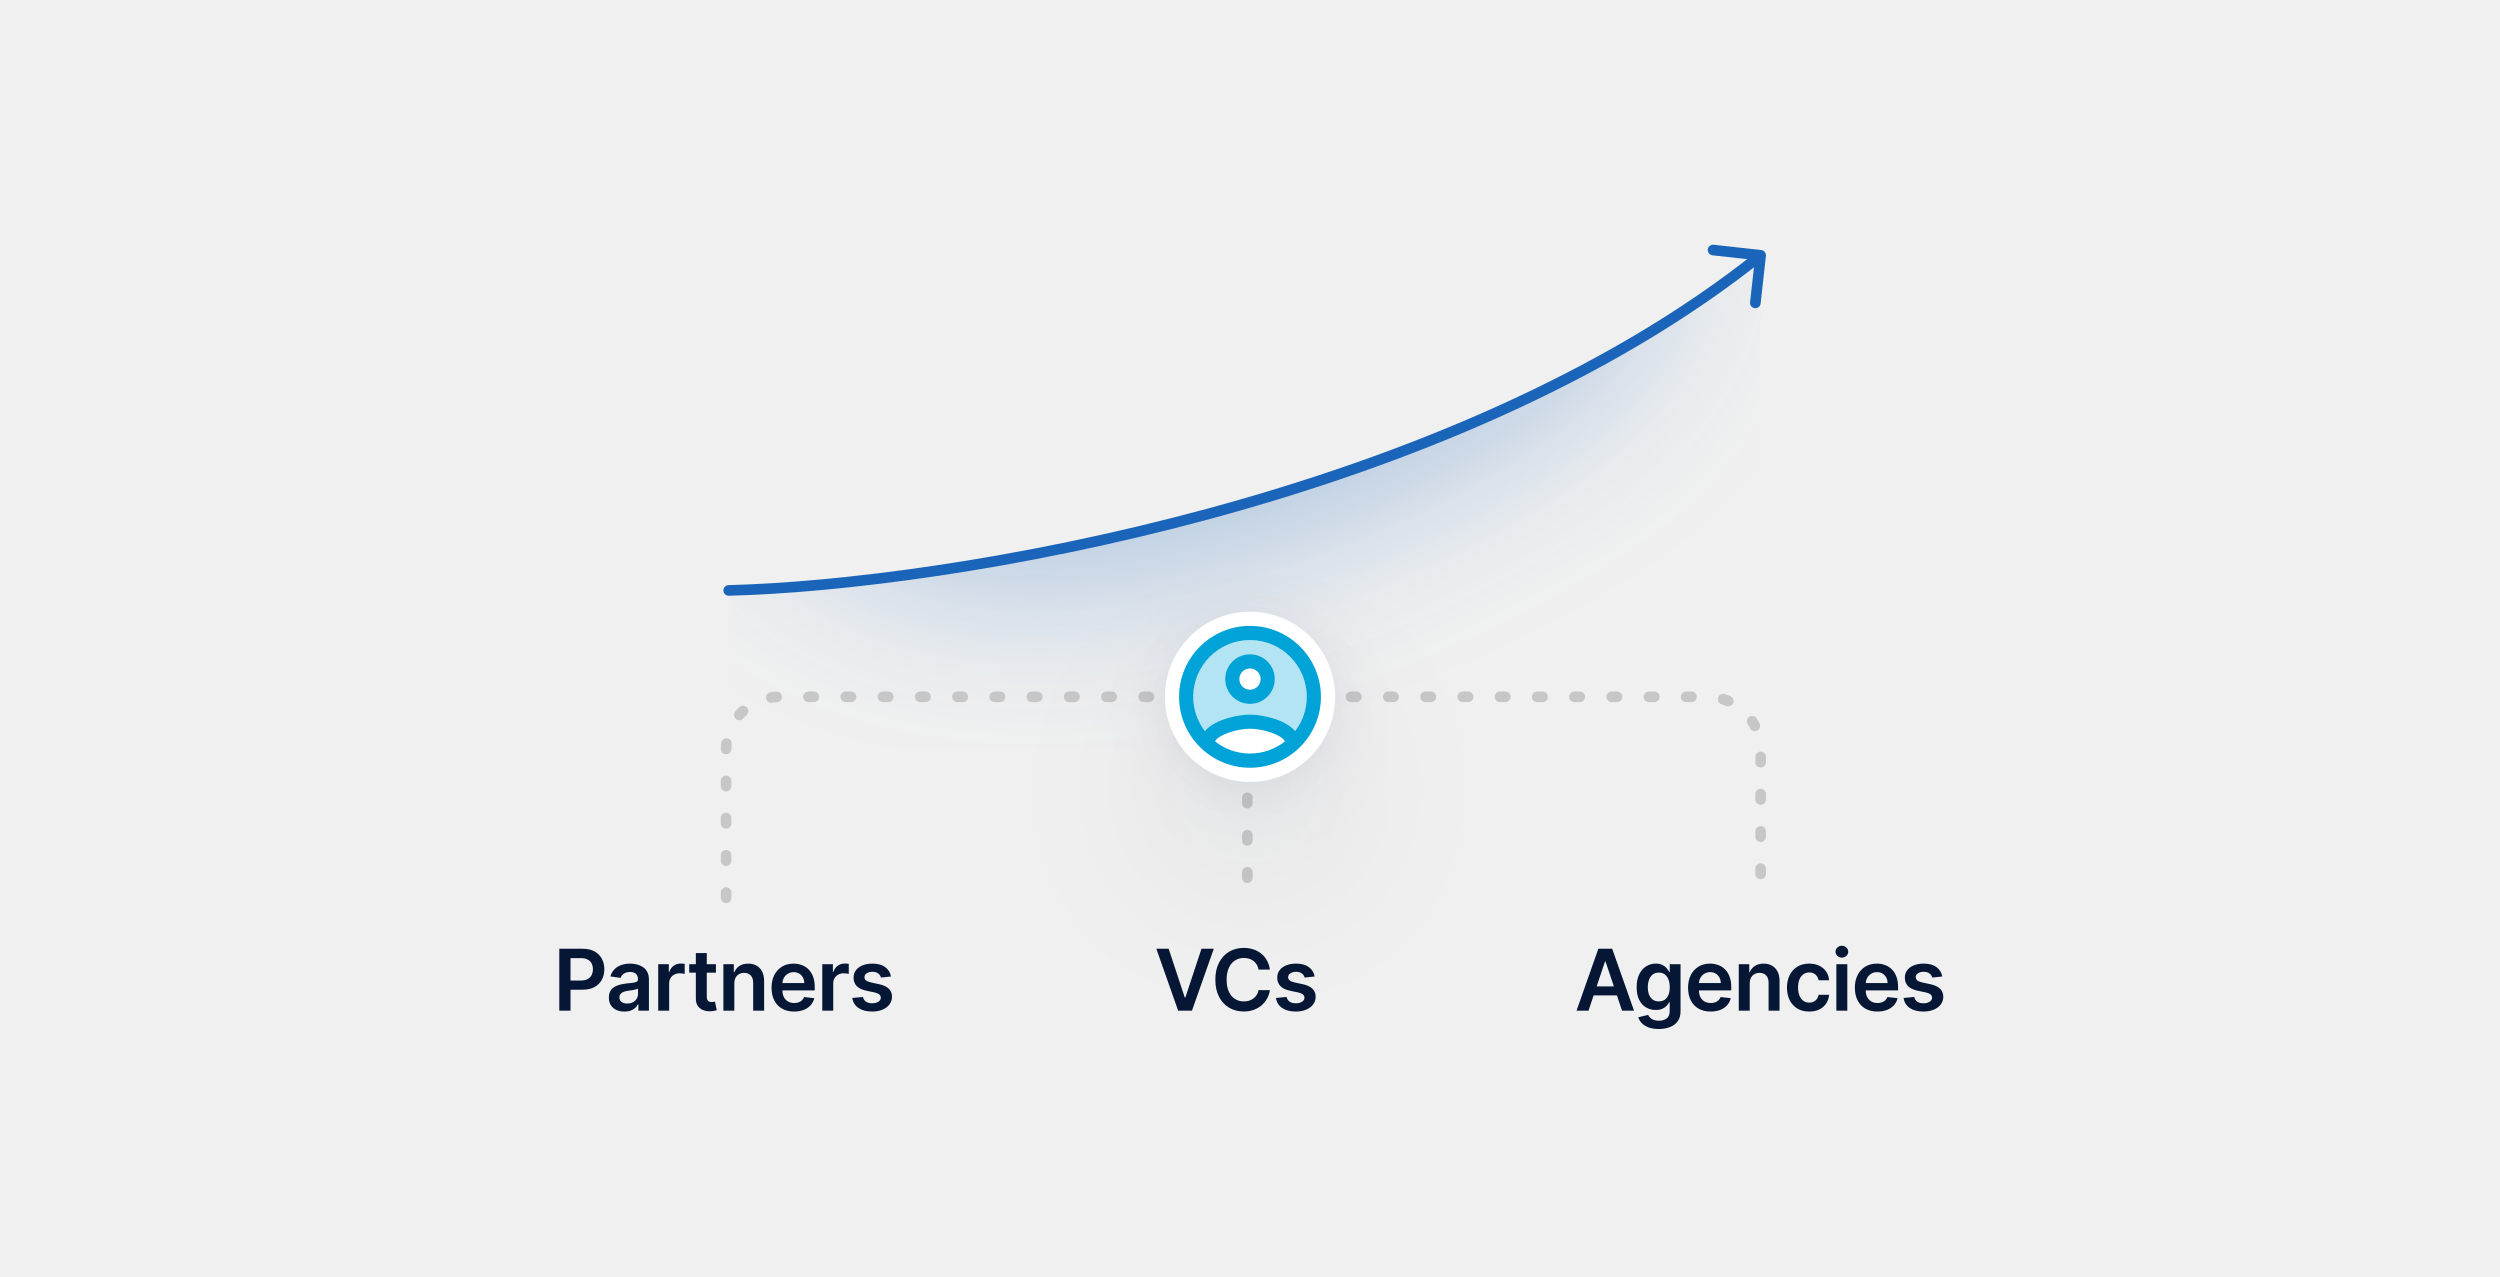
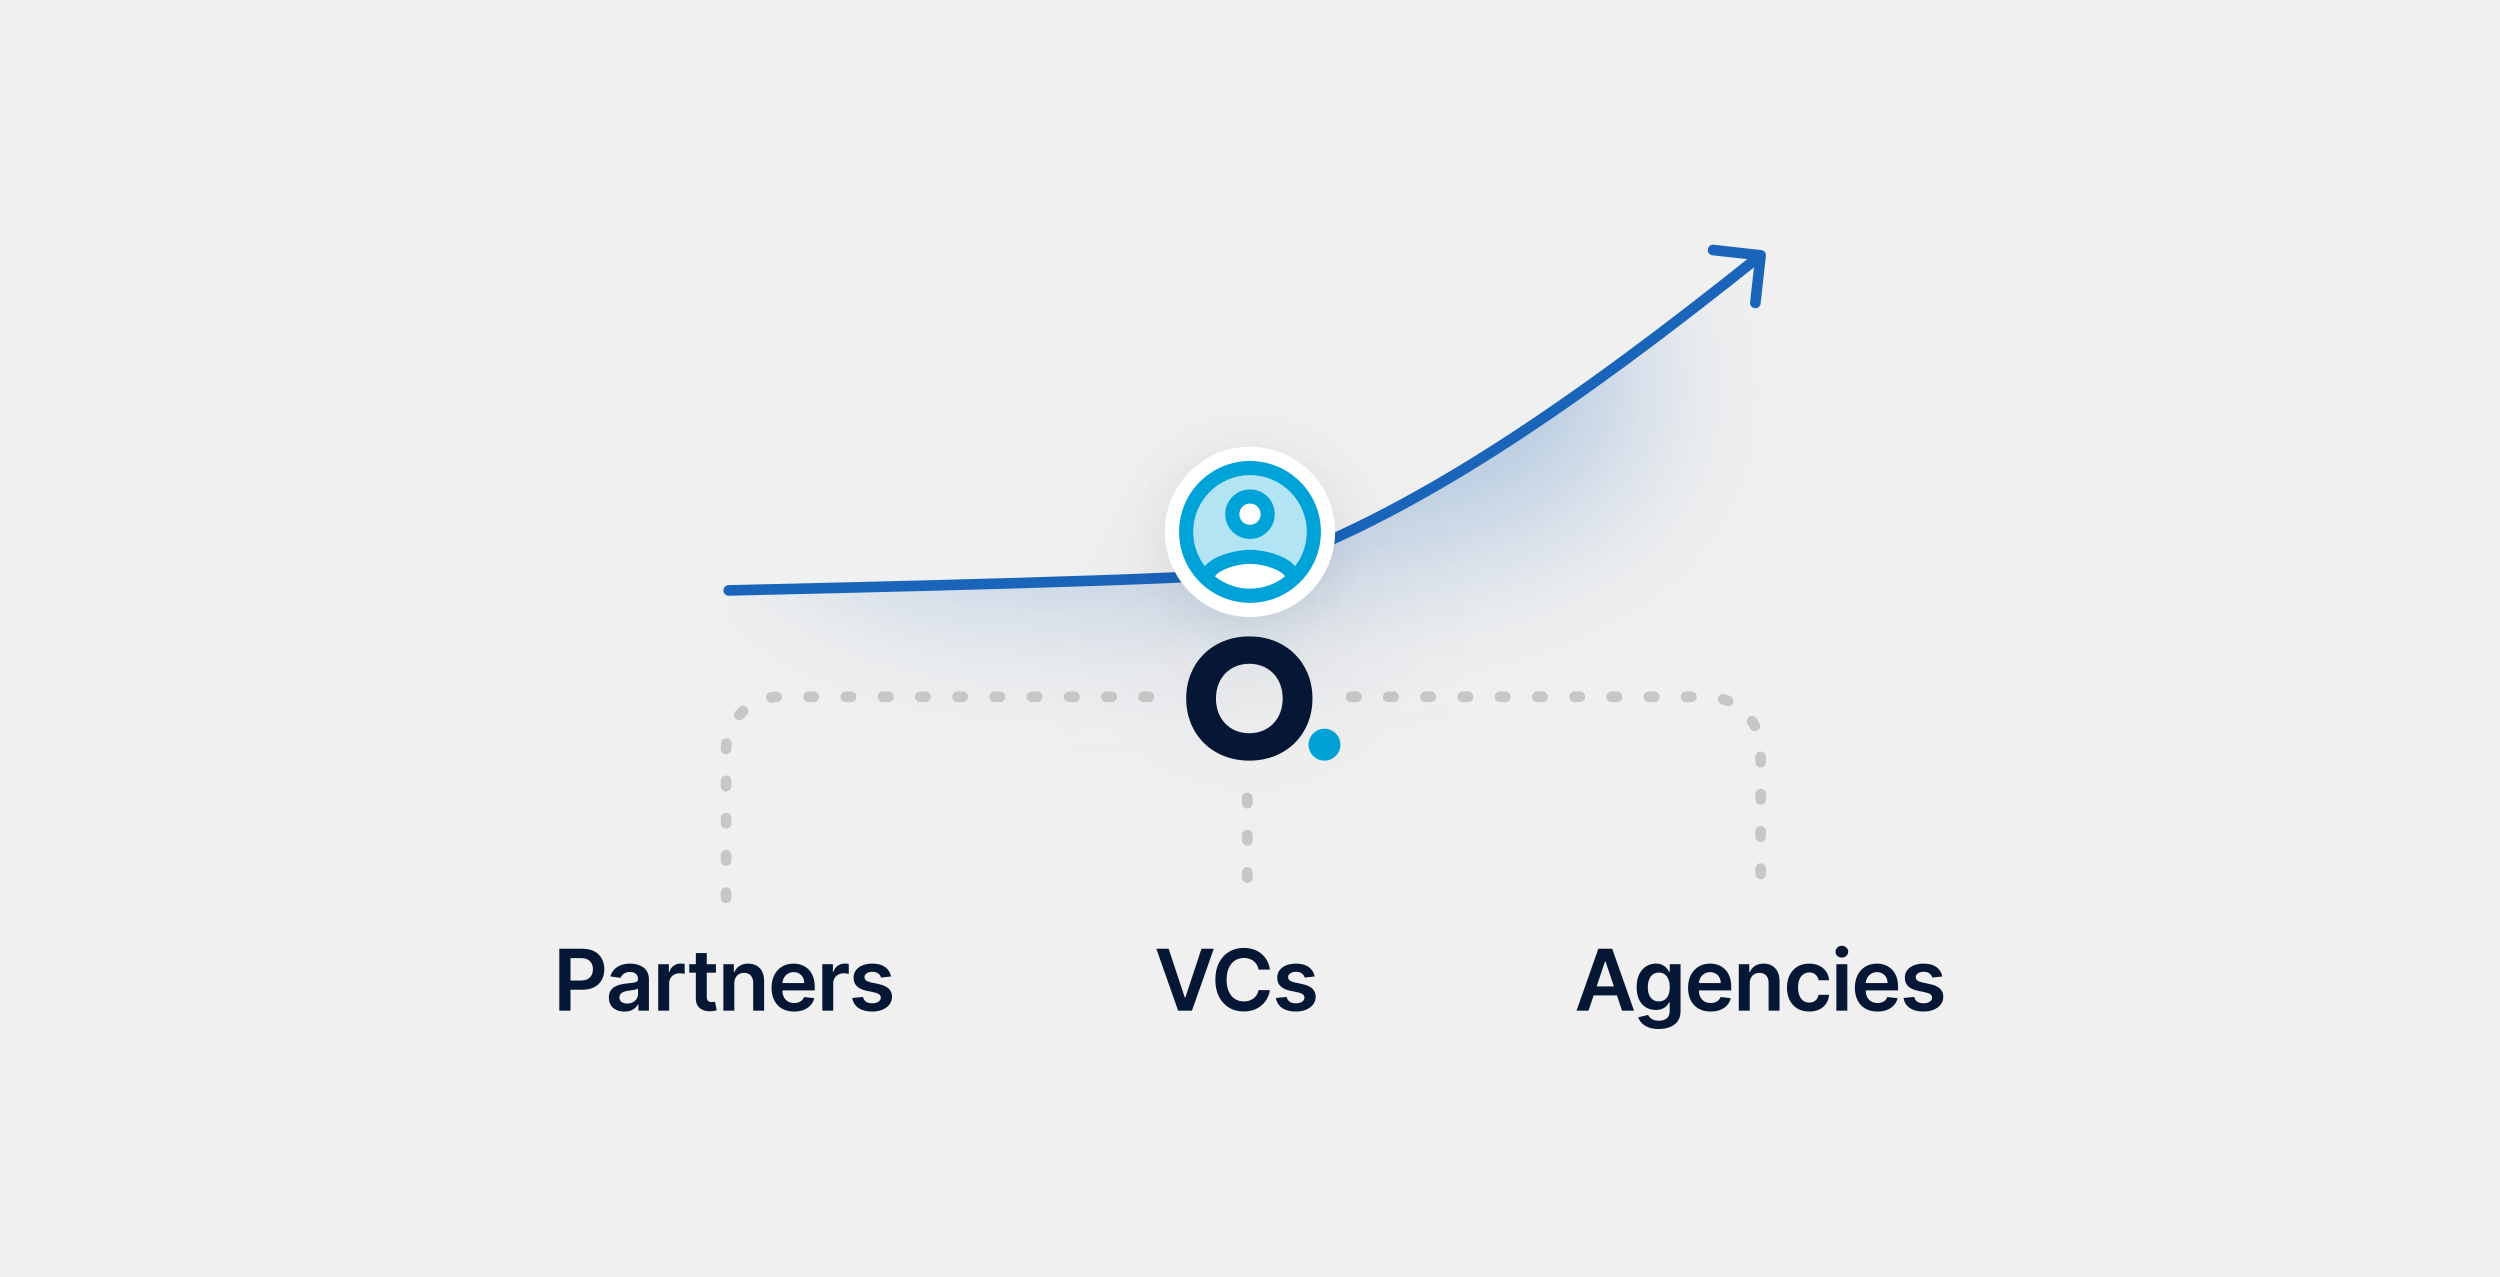
<svg xmlns="http://www.w3.org/2000/svg" viewBox="0 0 470 240" fill="none">
  <mask id="mask0_63_1172" style="mask-type:alpha" maskUnits="userSpaceOnUse" x="137" y="48" width="194" height="110">
-     <path d="M331 48c-58 46.4-153.333 62-194 63v47h194V48Z" fill="#fff" />
+     <path d="M331 158V48L330.359 48.513C301.421 71.664 280.244 88.606 245.5 103C209.707 112.631 157.146 110.505 137 111V158H331Z" fill="white" />
  </mask>
-   <g opacity=".3" filter="url(#filter0_f_63_1172)" mask="url(#mask0_63_1172)">
-     <path d="M144.432 90.873 137 71.231c49.168-24.144 151.733-66.662 168.656-43.582 16.923 23.08-2.605 41.303-9.656 47.851-15.627 9.003-47.172 29-86.964 34.402-39.791 5.402-59.649-10.435-64.604-19.029Z" fill="#1A65BA" />
+   <g mask="url(#mask0_63_1172)">
+     <g opacity="0.3" filter="url(#filter0_f_63_1172)">
+       <path d="M144.432 90.873L137 71.231C186.168 47.087 264.077 1.42 281 24.5C297.923 47.58 308 64.5 308 78.5C303 105 248.828 104.5 209.036 109.902C169.245 115.304 149.387 99.467 144.432 90.873Z" fill="#1A65BA" />
+     </g>
  </g>
-   <path d="M136.975 110a1 1 0 0 0 .05 2l-.05-2Zm195.019-61.89a1 1 0 0 0-.884-1.104l-8.945-.994a1 1 0 0 0-.22 1.988l7.951.883-.884 7.951a1 1 0 0 0 1.988.221l.994-8.945ZM137.025 112c20.418-.502 54.498-4.665 90.737-14.51 36.232-9.843 74.712-25.389 103.863-48.71l-1.25-1.56c-28.849 23.079-67.036 38.533-103.137 48.34-36.094 9.805-70.014 13.942-90.263 14.44l.05 2Z" fill="#1A65BA" />
-   <path d="m219.705 178.364 3.028 9.159h.119l3.023-9.159h2.318L224.091 190h-2.602l-4.097-11.636h2.313ZM238.741 182.29h-2.125a2.646 2.646 0 0 0-.335-.926 2.508 2.508 0 0 0-.608-.694 2.55 2.55 0 0 0-.83-.426 3.245 3.245 0 0 0-.994-.147c-.633 0-1.193.159-1.682.477-.488.314-.871.776-1.147 1.386-.277.606-.415 1.347-.415 2.222 0 .89.138 1.64.415 2.25.28.606.662 1.064 1.147 1.375.489.307 1.048.46 1.676.46.349 0 .675-.045.978-.136.306-.095.581-.233.824-.415a2.53 2.53 0 0 0 .971-1.58l2.125.012a4.57 4.57 0 0 1-.517 1.557 4.609 4.609 0 0 1-1.028 1.284 4.755 4.755 0 0 1-1.489.863 5.542 5.542 0 0 1-1.892.307c-1.023 0-1.936-.237-2.739-.71-.803-.474-1.435-1.157-1.897-2.051-.463-.894-.694-1.966-.694-3.216 0-1.254.233-2.326.699-3.216.466-.894 1.101-1.578 1.904-2.051.803-.474 1.712-.71 2.727-.71.648 0 1.25.09 1.807.272a4.625 4.625 0 0 1 1.488.801c.436.349.794.777 1.074 1.285a4.77 4.77 0 0 1 .557 1.727ZM247.158 183.58l-1.875.204a1.52 1.52 0 0 0-.278-.534 1.376 1.376 0 0 0-.523-.403c-.22-.103-.488-.154-.807-.154-.428 0-.788.093-1.079.279-.288.185-.43.426-.426.721a.757.757 0 0 0 .278.62c.193.159.511.289.955.392l1.488.318c.826.178 1.44.46 1.841.846.405.387.61.892.614 1.517a2.377 2.377 0 0 1-.483 1.455c-.315.417-.752.742-1.313.977-.56.235-1.204.352-1.931.352-1.069 0-1.928-.223-2.58-.67-.652-.451-1.04-1.078-1.165-1.881l2.006-.193c.091.394.284.691.579.892.296.201.68.301 1.154.301.488 0 .881-.1 1.176-.301.299-.201.449-.449.449-.744a.774.774 0 0 0-.29-.619c-.189-.163-.485-.288-.886-.375l-1.489-.313c-.837-.174-1.456-.468-1.858-.881-.401-.416-.6-.943-.596-1.579-.004-.538.142-1.004.437-1.398.299-.398.714-.704 1.244-.92.534-.22 1.15-.33 1.847-.33 1.023 0 1.828.218 2.415.654.591.435.956 1.024 1.096 1.767ZM105.148 190v-11.636h4.363c.894 0 1.644.166 2.25.5.61.333 1.07.791 1.381 1.375.314.579.472 1.238.472 1.977 0 .746-.158 1.409-.472 1.989a3.365 3.365 0 0 1-1.392 1.369c-.614.329-1.369.494-2.267.494h-2.892v-1.733h2.608c.523 0 .951-.091 1.284-.272.333-.182.58-.432.739-.75.162-.319.244-.684.244-1.097 0-.413-.082-.777-.244-1.091a1.662 1.662 0 0 0-.745-.733c-.333-.178-.763-.267-1.289-.267h-1.932V190h-2.108ZM117.389 190.176a3.647 3.647 0 0 1-1.495-.295 2.44 2.44 0 0 1-1.045-.887c-.254-.39-.381-.871-.381-1.443 0-.492.091-.899.273-1.221.182-.322.43-.58.744-.773a3.785 3.785 0 0 1 1.063-.438 8.628 8.628 0 0 1 1.233-.221c.511-.053.926-.101 1.244-.142.318-.046.549-.114.693-.205.148-.095.222-.24.222-.437v-.034c0-.428-.127-.76-.381-.995s-.619-.352-1.096-.352c-.504 0-.904.11-1.199.33a1.629 1.629 0 0 0-.591.778l-1.921-.273c.152-.53.402-.973.75-1.329.349-.36.775-.629 1.279-.807a4.884 4.884 0 0 1 1.67-.273c.421 0 .839.049 1.256.148.417.098.797.261 1.142.489.345.223.621.528.83.914.212.387.318.87.318 1.449V190h-1.978v-1.199h-.068c-.125.243-.301.47-.528.682a2.557 2.557 0 0 1-.847.506c-.337.125-.733.187-1.187.187Zm.534-1.511c.413 0 .771-.082 1.074-.244a1.81 1.81 0 0 0 .699-.66c.166-.272.25-.57.25-.892v-1.028a.99.99 0 0 1-.33.148 4.739 4.739 0 0 1-.511.119c-.19.034-.377.064-.563.091l-.483.068a3.6 3.6 0 0 0-.824.205 1.364 1.364 0 0 0-.573.397c-.141.167-.211.383-.211.648 0 .379.139.665.415.858.277.193.629.29 1.057.29ZM123.745 190v-8.727h1.994v1.454h.091c.159-.503.432-.892.818-1.164a2.253 2.253 0 0 1 1.336-.415c.113 0 .24.005.38.017.144.007.264.021.358.04v1.892a2.114 2.114 0 0 0-.415-.08 3.88 3.88 0 0 0-.539-.04c-.375 0-.712.082-1.012.245-.295.159-.528.38-.699.664a1.88 1.88 0 0 0-.255.983V190h-2.057ZM134.595 181.273v1.591h-5.017v-1.591h5.017Zm-3.778-2.091h2.057v8.193c0 .277.041.489.125.636a.676.676 0 0 0 .341.296c.14.053.295.079.466.079.128 0 .246-.009.352-.028.11-.019.193-.036.25-.051l.346 1.608a4.662 4.662 0 0 1-.471.125 3.86 3.86 0 0 1-.739.079 3.332 3.332 0 0 1-1.392-.233 2.169 2.169 0 0 1-.983-.806c-.238-.364-.356-.819-.352-1.364v-8.534ZM138.052 184.886V190h-2.056v-8.727h1.965v1.483h.103c.201-.489.521-.877.96-1.165.443-.288.991-.432 1.642-.432.602 0 1.127.129 1.574.387.451.257.799.63 1.045 1.119.25.488.373 1.081.37 1.778V190h-2.057v-5.239c0-.583-.152-1.039-.455-1.369-.299-.329-.714-.494-1.244-.494-.36 0-.68.079-.96.238a1.655 1.655 0 0 0-.654.677c-.155.295-.233.653-.233 1.073ZM149.289 190.171c-.875 0-1.63-.182-2.267-.546a3.692 3.692 0 0 1-1.46-1.557c-.341-.674-.511-1.468-.511-2.38 0-.898.17-1.686.511-2.364a3.872 3.872 0 0 1 1.443-1.591c.618-.383 1.343-.574 2.176-.574.538 0 1.046.087 1.523.262.481.17.905.435 1.273.795.371.36.663.818.875 1.375.212.553.318 1.212.318 1.977v.631h-7.154v-1.386h5.182a2.214 2.214 0 0 0-.255-1.052c-.167-.31-.4-.555-.699-.733a1.966 1.966 0 0 0-1.034-.267c-.421 0-.79.103-1.108.307a2.117 2.117 0 0 0-.745.796 2.29 2.29 0 0 0-.267 1.074v1.21c0 .507.093.943.279 1.307.185.359.445.636.778.829.334.19.724.284 1.171.284.299 0 .57-.041.812-.125.243-.087.453-.214.631-.38.178-.167.312-.374.403-.62l1.921.216a3.003 3.003 0 0 1-.694 1.33 3.38 3.38 0 0 1-1.295.875c-.526.204-1.129.307-1.807.307ZM154.59 190v-8.727h1.994v1.454h.091c.159-.503.432-.892.818-1.164a2.253 2.253 0 0 1 1.336-.415c.113 0 .24.005.38.017.144.007.264.021.358.04v1.892a2.114 2.114 0 0 0-.415-.08 3.88 3.88 0 0 0-.539-.04c-.375 0-.712.082-1.012.245-.295.159-.528.38-.699.664a1.88 1.88 0 0 0-.255.983V190h-2.057ZM167.511 183.58l-1.875.204a1.504 1.504 0 0 0-.278-.534 1.376 1.376 0 0 0-.523-.403c-.219-.103-.488-.154-.807-.154-.428 0-.787.093-1.079.279-.288.185-.43.426-.426.721a.757.757 0 0 0 .278.62c.193.159.512.289.955.392l1.488.318c.826.178 1.44.46 1.841.846.406.387.61.892.614 1.517a2.375 2.375 0 0 1-.483 1.455c-.314.417-.752.742-1.313.977-.56.235-1.204.353-1.931.353-1.069 0-1.928-.224-2.58-.671-.651-.451-1.04-1.078-1.165-1.881l2.006-.193c.091.394.284.691.58.892.295.201.679.301 1.153.301.489 0 .881-.1 1.176-.301.299-.201.449-.449.449-.744a.774.774 0 0 0-.29-.619c-.189-.163-.485-.288-.886-.375l-1.489-.313c-.837-.174-1.456-.468-1.858-.881-.401-.416-.6-.943-.596-1.579-.004-.538.142-1.004.437-1.398.299-.398.714-.704 1.244-.92.535-.22 1.15-.33 1.847-.33 1.023 0 1.828.218 2.415.654.591.435.956 1.024 1.096 1.767ZM298.642 190h-2.25l4.097-11.636h2.602L307.193 190h-2.25l-3.108-9.25h-.091l-3.102 9.25Zm.074-4.562h6.136v1.693h-6.136v-1.693ZM311.845 193.455c-.739 0-1.373-.101-1.904-.302-.53-.197-.956-.462-1.278-.795a2.752 2.752 0 0 1-.67-1.108l1.852-.449c.083.171.204.339.363.506.16.17.374.31.642.42.273.114.616.171 1.029.171.583 0 1.066-.142 1.449-.426.382-.281.574-.743.574-1.387v-1.653h-.103c-.106.212-.261.43-.466.653a2.37 2.37 0 0 1-.801.563c-.329.151-.744.227-1.244.227-.67 0-1.278-.157-1.824-.472-.542-.318-.973-.791-1.295-1.42-.319-.633-.478-1.424-.478-2.375 0-.958.159-1.767.478-2.426.322-.663.755-1.165 1.301-1.506a3.34 3.34 0 0 1 1.824-.517c.511 0 .931.087 1.261.261.333.171.598.377.795.62.197.238.347.464.449.676h.114v-1.443h2.028v8.869c0 .746-.178 1.364-.534 1.852-.356.489-.843.854-1.46 1.097-.617.242-1.318.364-2.102.364Zm.017-5.194c.435 0 .807-.106 1.113-.318.307-.212.54-.517.699-.915.159-.397.239-.875.239-1.431 0-.55-.08-1.031-.239-1.444-.155-.412-.386-.733-.693-.96-.303-.231-.676-.346-1.119-.346-.459 0-.841.119-1.148.358-.307.238-.538.566-.693.983a3.984 3.984 0 0 0-.233 1.409c0 .534.078 1.001.233 1.403.159.398.392.708.699.932.31.22.691.329 1.142.329ZM321.593 190.17c-.875 0-1.631-.181-2.267-.545a3.686 3.686 0 0 1-1.46-1.557c-.341-.674-.512-1.468-.512-2.38 0-.898.171-1.686.512-2.364a3.858 3.858 0 0 1 1.443-1.591c.617-.383 1.343-.574 2.176-.574.538 0 1.045.087 1.523.261.481.171.905.436 1.272.796.372.36.663.818.875 1.375.213.553.319 1.212.319 1.977v.631h-7.154v-1.386h5.182a2.215 2.215 0 0 0-.256-1.052 1.858 1.858 0 0 0-.698-.733 1.97 1.97 0 0 0-1.035-.267c-.42 0-.789.103-1.108.307a2.114 2.114 0 0 0-.744.796 2.29 2.29 0 0 0-.267 1.074v1.21c0 .507.093.943.279 1.307.185.359.445.636.778.829.333.189.723.284 1.17.284.3 0 .57-.041.813-.125.242-.087.453-.214.631-.38.178-.167.312-.374.403-.62l1.92.216a2.991 2.991 0 0 1-.693 1.33 3.388 3.388 0 0 1-1.295.875c-.527.204-1.129.306-1.807.306ZM328.951 184.886V190h-2.057v-8.727h1.966v1.483h.102c.201-.489.521-.877.96-1.165.443-.288.991-.432 1.642-.432.602 0 1.127.129 1.574.386a2.6 2.6 0 0 1 1.045 1.12c.25.488.374 1.081.37 1.778V190h-2.057v-5.239c0-.583-.152-1.039-.455-1.369-.299-.329-.714-.494-1.244-.494-.36 0-.68.079-.96.238a1.662 1.662 0 0 0-.654.677c-.155.295-.232.653-.232 1.073ZM340.131 190.17c-.872 0-1.62-.191-2.245-.573a3.832 3.832 0 0 1-1.437-1.586c-.334-.678-.5-1.458-.5-2.341 0-.886.17-1.668.511-2.346a3.819 3.819 0 0 1 1.443-1.591c.625-.383 1.364-.574 2.216-.574.708 0 1.335.131 1.881.392.549.258.987.623 1.312 1.097.326.469.512 1.019.557 1.647h-1.966a1.88 1.88 0 0 0-.568-1.051c-.295-.284-.691-.426-1.187-.426-.421 0-.79.114-1.108.341-.319.224-.567.546-.745.966-.174.42-.261.924-.261 1.511 0 .595.087 1.106.261 1.534.175.425.419.752.733.983.318.228.692.341 1.12.341.303 0 .573-.056.812-.17.242-.118.445-.286.608-.506.163-.22.275-.487.335-.801h1.966a3.43 3.43 0 0 1-.545 1.642 3.235 3.235 0 0 1-1.284 1.114c-.542.265-1.178.397-1.909.397ZM345.238 190v-8.727h2.057V190h-2.057Zm1.034-9.966a1.2 1.2 0 0 1-.841-.324 1.042 1.042 0 0 1-.352-.79c0-.31.117-.573.352-.789.235-.22.515-.33.841-.33.33 0 .61.11.841.33.235.216.352.479.352.789 0 .307-.117.571-.352.79a1.186 1.186 0 0 1-.841.324ZM352.954 190.17c-.875 0-1.631-.181-2.267-.545a3.689 3.689 0 0 1-1.461-1.557c-.341-.674-.511-1.468-.511-2.38 0-.898.17-1.686.511-2.364a3.872 3.872 0 0 1 1.443-1.591c.618-.383 1.343-.574 2.177-.574.538 0 1.045.087 1.522.261.481.171.906.436 1.273.796.371.36.663.818.875 1.375.212.553.318 1.212.318 1.977v.631h-7.153v-1.386h5.182a2.215 2.215 0 0 0-.256-1.052c-.167-.31-.4-.555-.699-.733a1.963 1.963 0 0 0-1.034-.267c-.42 0-.79.103-1.108.307a2.114 2.114 0 0 0-.744.796 2.29 2.29 0 0 0-.267 1.074v1.21c0 .507.093.943.278 1.307.186.359.445.636.779.829.333.189.723.284 1.17.284.299 0 .57-.041.812-.125.243-.087.453-.214.631-.38.178-.167.313-.374.404-.62l1.92.216a2.991 2.991 0 0 1-.693 1.33 3.385 3.385 0 0 1-1.296.875c-.526.204-1.128.306-1.806.306ZM365.152 183.58l-1.875.204a1.52 1.52 0 0 0-.278-.534 1.376 1.376 0 0 0-.523-.403c-.22-.103-.489-.154-.807-.154-.428 0-.788.093-1.079.279-.288.185-.43.426-.427.721a.758.758 0 0 0 .279.62c.193.159.511.289.954.392l1.489.318c.826.178 1.439.46 1.841.846.405.387.61.892.614 1.517a2.377 2.377 0 0 1-.483 1.455c-.315.417-.752.742-1.313.977-.561.235-1.204.352-1.932.352-1.068 0-1.928-.223-2.579-.67-.652-.451-1.04-1.078-1.165-1.881l2.006-.193c.091.394.284.691.579.892.296.201.68.301 1.154.301.488 0 .88-.1 1.176-.301.299-.201.449-.449.449-.744a.774.774 0 0 0-.29-.619c-.19-.163-.485-.288-.887-.375l-1.488-.313c-.837-.174-1.457-.468-1.858-.881-.402-.416-.601-.943-.597-1.579-.004-.538.142-1.004.438-1.398.299-.398.714-.704 1.244-.92.534-.22 1.15-.33 1.847-.33 1.022 0 1.827.218 2.414.654.591.435.957 1.024 1.097 1.767Z" fill="#051734" />
-   <path d="M216 131h-69.5c-5.523 0-10 4.477-10 10v29M254 131h67c5.523 0 10 4.477 10 10v29M234.5 150v20" stroke="#C7C7C7" stroke-width="2" stroke-linecap="round" stroke-dasharray="1 6" />
+   <path d="M136.975 110C136.423 110.014 135.987 110.472 136 111.025C136.014 111.577 136.472 112.013 137.025 112L136.975 110ZM331.994 48.11C332.055 47.562 331.659 47.067 331.11 47.006L322.165 46.012C321.617 45.951 321.122 46.347 321.061 46.896C321 47.445 321.396 47.939 321.945 48L329.896 48.883L329.012 56.834C328.951 57.383 329.347 57.878 329.896 57.939C330.445 58 330.939 57.604 331 57.055L331.994 48.11ZM235 107.5L235.316 108.449L235 107.5ZM137.025 112C145.09 111.801 168.504 111.29 190.443 110.647C201.413 110.325 212.02 109.97 220.159 109.604C224.228 109.422 227.687 109.236 230.269 109.05C231.559 108.957 232.638 108.863 233.47 108.769C234.263 108.678 234.927 108.578 235.316 108.449L234.684 106.551C234.527 106.604 234.073 106.687 233.244 106.781C232.452 106.871 231.403 106.963 230.125 107.055C227.57 107.239 224.132 107.424 220.069 107.606C211.946 107.971 201.352 108.326 190.385 108.648C168.451 109.291 145.049 109.802 136.975 110L137.025 112ZM235.316 108.449C265.5 98.387 296.639 76.769 331.625 48.781L330.375 47.219C295.399 75.201 264.5 96.613 234.684 106.551L235.316 108.449Z" fill="#1A65BA" />
+   <path d="M219.705 178.364L222.733 187.523H222.852L225.875 178.364H228.193L224.091 190H221.489L217.392 178.364H219.705Z" fill="#051734" />
+   <path d="M238.741 182.29H236.616C236.555 181.941 236.444 181.633 236.281 181.364C236.118 181.091 235.915 180.86 235.673 180.67C235.43 180.481 235.154 180.339 234.843 180.244C234.537 180.146 234.205 180.097 233.849 180.097C233.216 180.097 232.656 180.256 232.167 180.574C231.679 180.888 231.296 181.35 231.02 181.96C230.743 182.566 230.605 183.307 230.605 184.182C230.605 185.072 230.743 185.822 231.02 186.432C231.3 187.038 231.682 187.496 232.167 187.807C232.656 188.114 233.215 188.267 233.843 188.267C234.192 188.267 234.518 188.222 234.821 188.131C235.127 188.036 235.402 187.898 235.645 187.716C235.891 187.534 236.097 187.311 236.264 187.045C236.434 186.78 236.552 186.477 236.616 186.136L238.741 186.148C238.662 186.701 238.489 187.22 238.224 187.705C237.963 188.189 237.62 188.617 237.196 188.989C236.771 189.356 236.275 189.644 235.707 189.852C235.139 190.057 234.508 190.159 233.815 190.159C232.792 190.159 231.879 189.922 231.076 189.449C230.273 188.975 229.641 188.292 229.179 187.398C228.716 186.504 228.485 185.432 228.485 184.182C228.485 182.928 228.718 181.856 229.184 180.966C229.65 180.072 230.285 179.388 231.088 178.915C231.891 178.441 232.8 178.205 233.815 178.205C234.463 178.205 235.065 178.295 235.622 178.477C236.179 178.659 236.675 178.926 237.11 179.278C237.546 179.627 237.904 180.055 238.184 180.563C238.468 181.066 238.654 181.642 238.741 182.29Z" fill="#051734" />
+   <path d="M247.158 183.58L245.283 183.784C245.23 183.595 245.137 183.417 245.005 183.25C244.876 183.083 244.702 182.949 244.482 182.847C244.262 182.744 243.994 182.693 243.675 182.693C243.247 182.693 242.887 182.786 242.596 182.972C242.308 183.157 242.166 183.398 242.17 183.693C242.166 183.947 242.259 184.153 242.448 184.313C242.641 184.472 242.959 184.602 243.403 184.705L244.891 185.023C245.717 185.201 246.331 185.483 246.732 185.869C247.137 186.256 247.342 186.761 247.346 187.386C247.342 187.936 247.181 188.42 246.863 188.841C246.548 189.258 246.111 189.583 245.55 189.818C244.99 190.053 244.346 190.17 243.619 190.17C242.55 190.17 241.691 189.947 241.039 189.5C240.387 189.049 239.999 188.422 239.874 187.619L241.88 187.426C241.971 187.82 242.164 188.117 242.459 188.318C242.755 188.519 243.139 188.619 243.613 188.619C244.101 188.619 244.494 188.519 244.789 188.318C245.088 188.117 245.238 187.869 245.238 187.574C245.238 187.324 245.141 187.117 244.948 186.955C244.759 186.792 244.463 186.667 244.062 186.58L242.573 186.267C241.736 186.093 241.117 185.799 240.715 185.386C240.314 184.97 240.115 184.443 240.119 183.807C240.115 183.269 240.261 182.803 240.556 182.409C240.855 182.011 241.27 181.705 241.8 181.489C242.334 181.269 242.95 181.159 243.647 181.159C244.67 181.159 245.475 181.377 246.062 181.813C246.653 182.248 247.018 182.837 247.158 183.58Z" fill="#051734" />
+   <path d="M105.148 190V178.364H109.511C110.405 178.364 111.155 178.53 111.761 178.864C112.371 179.197 112.831 179.655 113.142 180.239C113.456 180.818 113.614 181.477 113.614 182.216C113.614 182.962 113.456 183.625 113.142 184.205C112.828 184.784 112.364 185.241 111.75 185.574C111.136 185.903 110.381 186.068 109.483 186.068H106.591V184.335H109.199C109.722 184.335 110.15 184.244 110.483 184.063C110.816 183.881 111.063 183.631 111.222 183.313C111.384 182.994 111.466 182.629 111.466 182.216C111.466 181.803 111.384 181.439 111.222 181.125C111.063 180.811 110.814 180.566 110.477 180.392C110.144 180.214 109.714 180.125 109.188 180.125H107.256V190H105.148Z" fill="#051734" />
+   <path d="M117.389 190.176C116.836 190.176 116.338 190.078 115.894 189.881C115.455 189.68 115.107 189.385 114.849 188.994C114.595 188.604 114.468 188.123 114.468 187.551C114.468 187.059 114.559 186.652 114.741 186.33C114.923 186.008 115.171 185.75 115.485 185.557C115.8 185.364 116.154 185.218 116.548 185.119C116.946 185.017 117.357 184.943 117.781 184.898C118.292 184.845 118.707 184.797 119.025 184.756C119.343 184.71 119.574 184.642 119.718 184.551C119.866 184.456 119.94 184.311 119.94 184.114V184.08C119.94 183.652 119.813 183.32 119.559 183.085C119.305 182.85 118.94 182.733 118.463 182.733C117.959 182.733 117.559 182.843 117.264 183.063C116.972 183.282 116.775 183.542 116.673 183.841L114.752 183.568C114.904 183.038 115.154 182.595 115.502 182.239C115.851 181.879 116.277 181.61 116.781 181.432C117.285 181.25 117.841 181.159 118.451 181.159C118.872 181.159 119.29 181.208 119.707 181.307C120.124 181.405 120.504 181.568 120.849 181.796C121.194 182.019 121.47 182.324 121.679 182.71C121.891 183.097 121.997 183.58 121.997 184.159V190H120.019V188.801H119.951C119.826 189.044 119.65 189.271 119.423 189.483C119.199 189.691 118.917 189.86 118.576 189.989C118.239 190.114 117.843 190.176 117.389 190.176ZM117.923 188.665C118.336 188.665 118.694 188.583 118.997 188.421C119.3 188.254 119.533 188.034 119.696 187.761C119.862 187.489 119.946 187.191 119.946 186.869V185.841C119.881 185.894 119.771 185.943 119.616 185.989C119.465 186.034 119.294 186.074 119.105 186.108C118.915 186.142 118.728 186.172 118.542 186.199C118.357 186.225 118.196 186.248 118.059 186.267C117.752 186.309 117.478 186.377 117.235 186.472C116.993 186.566 116.802 186.699 116.662 186.869C116.521 187.036 116.451 187.252 116.451 187.517C116.451 187.896 116.59 188.182 116.866 188.375C117.143 188.568 117.495 188.665 117.923 188.665Z" fill="#051734" />
+   <path d="M123.745 190V181.273H125.739V182.727H125.83C125.989 182.224 126.262 181.835 126.648 181.563C127.039 181.286 127.484 181.148 127.984 181.148C128.097 181.148 128.224 181.153 128.364 181.165C128.508 181.172 128.628 181.186 128.722 181.205V183.097C128.635 183.066 128.497 183.04 128.307 183.017C128.122 182.991 127.942 182.977 127.768 182.977C127.393 182.977 127.056 183.059 126.756 183.222C126.461 183.381 126.228 183.602 126.057 183.886C125.887 184.171 125.802 184.498 125.802 184.869V190H123.745Z" fill="#051734" />
+   <path d="M134.595 181.273V182.864H129.578V181.273H134.595ZM130.817 179.182H132.874V187.375C132.874 187.652 132.915 187.864 132.999 188.011C133.086 188.155 133.2 188.254 133.34 188.307C133.48 188.36 133.635 188.386 133.806 188.386C133.934 188.386 134.052 188.377 134.158 188.358C134.268 188.339 134.351 188.322 134.408 188.307L134.754 189.915C134.645 189.953 134.487 189.994 134.283 190.04C134.082 190.085 133.836 190.112 133.544 190.119C133.029 190.135 132.565 190.057 132.152 189.886C131.739 189.712 131.412 189.443 131.169 189.08C130.931 188.716 130.813 188.261 130.817 187.716V179.182Z" fill="#051734" />
+   <path d="M138.052 184.886V190H135.996V181.273H137.961V182.756H138.064C138.265 182.267 138.585 181.879 139.024 181.591C139.467 181.303 140.015 181.159 140.666 181.159C141.268 181.159 141.793 181.288 142.24 181.546C142.691 181.803 143.039 182.176 143.285 182.665C143.535 183.153 143.658 183.746 143.655 184.443V190H141.598V184.761C141.598 184.178 141.446 183.722 141.143 183.392C140.844 183.063 140.429 182.898 139.899 182.898C139.539 182.898 139.219 182.977 138.939 183.136C138.662 183.292 138.444 183.517 138.285 183.813C138.13 184.108 138.052 184.466 138.052 184.886Z" fill="#051734" />
+   <path d="M149.289 190.171C148.414 190.171 147.659 189.989 147.022 189.625C146.39 189.258 145.903 188.739 145.562 188.068C145.221 187.394 145.051 186.6 145.051 185.688C145.051 184.79 145.221 184.002 145.562 183.324C145.907 182.642 146.388 182.112 147.005 181.733C147.623 181.35 148.348 181.159 149.181 181.159C149.719 181.159 150.227 181.246 150.704 181.421C151.185 181.591 151.609 181.856 151.977 182.216C152.348 182.576 152.64 183.034 152.852 183.591C153.064 184.144 153.17 184.803 153.17 185.568V186.199H146.016V184.813H151.198C151.195 184.419 151.109 184.068 150.943 183.761C150.776 183.451 150.543 183.206 150.244 183.028C149.948 182.85 149.604 182.761 149.21 182.761C148.789 182.761 148.42 182.864 148.102 183.068C147.784 183.269 147.535 183.534 147.357 183.864C147.183 184.189 147.094 184.547 147.09 184.938V186.148C147.09 186.655 147.183 187.091 147.369 187.455C147.554 187.814 147.814 188.091 148.147 188.284C148.481 188.474 148.871 188.568 149.318 188.568C149.617 188.568 149.888 188.527 150.13 188.443C150.373 188.356 150.583 188.229 150.761 188.063C150.939 187.896 151.073 187.689 151.164 187.443L153.085 187.659C152.963 188.167 152.732 188.61 152.391 188.989C152.054 189.364 151.623 189.655 151.096 189.864C150.57 190.068 149.967 190.171 149.289 190.171Z" fill="#051734" />
+   <path d="M154.59 190V181.273H156.584V182.727H156.675C156.834 182.224 157.107 181.835 157.493 181.563C157.884 181.286 158.329 181.148 158.829 181.148C158.942 181.148 159.069 181.153 159.209 181.165C159.353 181.172 159.473 181.186 159.567 181.205V183.097C159.48 183.066 159.342 183.04 159.152 183.017C158.967 182.991 158.787 182.977 158.613 182.977C158.238 182.977 157.901 183.059 157.601 183.222C157.306 183.381 157.073 183.602 156.902 183.886C156.732 184.171 156.647 184.498 156.647 184.869V190H154.59Z" fill="#051734" />
+   <path d="M167.511 183.58L165.636 183.784C165.583 183.595 165.491 183.417 165.358 183.25C165.229 183.083 165.055 182.949 164.835 182.847C164.616 182.744 164.347 182.693 164.028 182.693C163.6 182.693 163.241 182.786 162.949 182.972C162.661 183.157 162.519 183.398 162.523 183.693C162.519 183.947 162.612 184.153 162.801 184.313C162.994 184.472 163.313 184.602 163.756 184.705L165.244 185.023C166.07 185.201 166.684 185.483 167.085 185.869C167.491 186.256 167.695 186.761 167.699 187.386C167.695 187.936 167.534 188.421 167.216 188.841C166.902 189.258 166.464 189.583 165.903 189.818C165.343 190.053 164.699 190.171 163.972 190.171C162.903 190.171 162.044 189.947 161.392 189.5C160.741 189.049 160.352 188.422 160.227 187.619L162.233 187.426C162.324 187.82 162.517 188.117 162.813 188.318C163.108 188.519 163.492 188.619 163.966 188.619C164.455 188.619 164.847 188.519 165.142 188.318C165.441 188.117 165.591 187.869 165.591 187.574C165.591 187.324 165.494 187.117 165.301 186.955C165.112 186.792 164.816 186.667 164.415 186.58L162.926 186.267C162.089 186.093 161.47 185.799 161.068 185.386C160.667 184.97 160.468 184.443 160.472 183.807C160.468 183.269 160.614 182.803 160.909 182.409C161.208 182.011 161.623 181.705 162.153 181.489C162.688 181.269 163.303 181.159 164 181.159C165.023 181.159 165.828 181.377 166.415 181.813C167.006 182.248 167.371 182.837 167.511 183.58Z" fill="#051734" />
+   <path d="M298.642 190H296.392L300.489 178.364H303.091L307.193 190H304.943L301.835 180.75H301.744L298.642 190ZM298.716 185.438H304.852V187.131H298.716V185.438Z" fill="#051734" />
+   <path d="M311.845 193.455C311.106 193.455 310.472 193.354 309.941 193.153C309.411 192.956 308.985 192.691 308.663 192.358C308.341 192.025 308.118 191.655 307.993 191.25L309.845 190.801C309.928 190.972 310.049 191.14 310.208 191.307C310.368 191.477 310.582 191.617 310.85 191.727C311.123 191.841 311.466 191.898 311.879 191.898C312.462 191.898 312.945 191.756 313.328 191.472C313.71 191.191 313.902 190.729 313.902 190.085V188.432H313.799C313.693 188.644 313.538 188.862 313.333 189.085C313.133 189.309 312.866 189.496 312.532 189.648C312.203 189.799 311.788 189.875 311.288 189.875C310.618 189.875 310.01 189.718 309.464 189.403C308.922 189.085 308.491 188.612 308.169 187.983C307.85 187.35 307.691 186.559 307.691 185.608C307.691 184.65 307.85 183.841 308.169 183.182C308.491 182.519 308.924 182.017 309.47 181.676C310.015 181.331 310.623 181.159 311.294 181.159C311.805 181.159 312.225 181.246 312.555 181.42C312.888 181.591 313.153 181.797 313.35 182.04C313.547 182.278 313.697 182.504 313.799 182.716H313.913V181.273H315.941V190.142C315.941 190.888 315.763 191.506 315.407 191.994C315.051 192.483 314.564 192.848 313.947 193.091C313.33 193.333 312.629 193.455 311.845 193.455ZM311.862 188.261C312.297 188.261 312.669 188.155 312.975 187.943C313.282 187.731 313.515 187.426 313.674 187.028C313.833 186.631 313.913 186.153 313.913 185.597C313.913 185.047 313.833 184.566 313.674 184.153C313.519 183.741 313.288 183.42 312.981 183.193C312.678 182.962 312.305 182.847 311.862 182.847C311.403 182.847 311.021 182.966 310.714 183.205C310.407 183.443 310.176 183.771 310.021 184.188C309.866 184.6 309.788 185.07 309.788 185.597C309.788 186.131 309.866 186.598 310.021 187C310.18 187.398 310.413 187.708 310.72 187.932C311.03 188.152 311.411 188.261 311.862 188.261Z" fill="#051734" />
+   <path d="M321.593 190.17C320.718 190.17 319.962 189.989 319.326 189.625C318.693 189.258 318.207 188.739 317.866 188.068C317.525 187.394 317.354 186.6 317.354 185.688C317.354 184.79 317.525 184.002 317.866 183.324C318.21 182.642 318.691 182.112 319.309 181.733C319.926 181.35 320.652 181.159 321.485 181.159C322.023 181.159 322.53 181.246 323.008 181.42C323.489 181.591 323.913 181.856 324.28 182.216C324.652 182.576 324.943 183.034 325.155 183.591C325.368 184.144 325.474 184.803 325.474 185.568V186.199H318.32V184.813H323.502C323.498 184.419 323.413 184.068 323.246 183.761C323.08 183.451 322.847 183.206 322.548 183.028C322.252 182.85 321.907 182.761 321.513 182.761C321.093 182.761 320.724 182.864 320.405 183.068C320.087 183.269 319.839 183.534 319.661 183.864C319.487 184.189 319.398 184.547 319.394 184.938V186.148C319.394 186.655 319.487 187.091 319.673 187.455C319.858 187.814 320.118 188.091 320.451 188.284C320.784 188.473 321.174 188.568 321.621 188.568C321.921 188.568 322.191 188.527 322.434 188.443C322.676 188.356 322.887 188.229 323.065 188.063C323.243 187.896 323.377 187.689 323.468 187.443L325.388 187.659C325.267 188.167 325.036 188.61 324.695 188.989C324.358 189.364 323.926 189.655 323.4 189.864C322.873 190.068 322.271 190.17 321.593 190.17Z" fill="#051734" />
+   <path d="M328.951 184.886V190H326.894V181.273H328.86V182.756H328.962C329.163 182.267 329.483 181.879 329.922 181.591C330.365 181.303 330.913 181.159 331.564 181.159C332.166 181.159 332.691 181.288 333.138 181.545C333.589 181.803 333.937 182.176 334.183 182.665C334.433 183.153 334.557 183.746 334.553 184.443V190H332.496V184.761C332.496 184.178 332.344 183.722 332.041 183.392C331.742 183.063 331.327 182.898 330.797 182.898C330.437 182.898 330.117 182.977 329.837 183.136C329.56 183.292 329.343 183.517 329.183 183.813C329.028 184.108 328.951 184.466 328.951 184.886Z" fill="#051734" />
+   <path d="M340.131 190.17C339.259 190.17 338.511 189.979 337.886 189.597C337.265 189.214 336.786 188.686 336.449 188.011C336.115 187.333 335.949 186.553 335.949 185.67C335.949 184.784 336.119 184.002 336.46 183.324C336.801 182.642 337.282 182.112 337.903 181.733C338.528 181.35 339.267 181.159 340.119 181.159C340.827 181.159 341.454 181.29 342 181.551C342.549 181.809 342.987 182.174 343.312 182.648C343.638 183.117 343.824 183.667 343.869 184.295H341.903C341.824 183.875 341.634 183.525 341.335 183.244C341.04 182.96 340.644 182.818 340.148 182.818C339.727 182.818 339.358 182.932 339.04 183.159C338.721 183.383 338.473 183.705 338.295 184.125C338.121 184.545 338.034 185.049 338.034 185.636C338.034 186.231 338.121 186.742 338.295 187.17C338.47 187.595 338.714 187.922 339.028 188.153C339.346 188.381 339.72 188.494 340.148 188.494C340.451 188.494 340.721 188.438 340.96 188.324C341.202 188.206 341.405 188.038 341.568 187.818C341.731 187.598 341.843 187.331 341.903 187.017H343.869C343.82 187.634 343.638 188.182 343.324 188.659C343.009 189.133 342.581 189.504 342.04 189.773C341.498 190.038 340.862 190.17 340.131 190.17Z" fill="#051734" />
+   <path d="M345.238 190V181.273H347.295V190H345.238ZM346.272 180.034C345.946 180.034 345.666 179.926 345.431 179.71C345.196 179.491 345.079 179.227 345.079 178.92C345.079 178.61 345.196 178.347 345.431 178.131C345.666 177.911 345.946 177.801 346.272 177.801C346.602 177.801 346.882 177.911 347.113 178.131C347.348 178.347 347.465 178.61 347.465 178.92C347.465 179.227 347.348 179.491 347.113 179.71C346.882 179.926 346.602 180.034 346.272 180.034Z" fill="#051734" />
+   <path d="M352.954 190.17C352.079 190.17 351.323 189.989 350.687 189.625C350.054 189.258 349.567 188.739 349.226 188.068C348.885 187.394 348.715 186.6 348.715 185.688C348.715 184.79 348.885 184.002 349.226 183.324C349.571 182.642 350.052 182.112 350.669 181.733C351.287 181.35 352.012 181.159 352.846 181.159C353.384 181.159 353.891 181.246 354.368 181.42C354.849 181.591 355.274 181.856 355.641 182.216C356.012 182.576 356.304 183.034 356.516 183.591C356.728 184.144 356.834 184.803 356.834 185.568V186.199H349.681V184.813H354.863C354.859 184.419 354.774 184.068 354.607 183.761C354.44 183.451 354.207 183.206 353.908 183.028C353.613 182.85 353.268 182.761 352.874 182.761C352.454 182.761 352.084 182.864 351.766 183.068C351.448 183.269 351.2 183.534 351.022 183.864C350.848 184.189 350.759 184.547 350.755 184.938V186.148C350.755 186.655 350.848 187.091 351.033 187.455C351.219 187.814 351.478 188.091 351.812 188.284C352.145 188.473 352.535 188.568 352.982 188.568C353.281 188.568 353.552 188.527 353.794 188.443C354.037 188.356 354.247 188.229 354.425 188.063C354.603 187.896 354.738 187.689 354.829 187.443L356.749 187.659C356.628 188.167 356.397 188.61 356.056 188.989C355.719 189.364 355.287 189.655 354.76 189.864C354.234 190.068 353.632 190.17 352.954 190.17Z" fill="#051734" />
+   <path d="M365.152 183.58L363.277 183.784C363.224 183.595 363.131 183.417 362.999 183.25C362.87 183.083 362.696 182.949 362.476 182.847C362.256 182.744 361.987 182.693 361.669 182.693C361.241 182.693 360.881 182.786 360.59 182.972C360.302 183.157 360.16 183.398 360.163 183.693C360.16 183.947 360.252 184.153 360.442 184.313C360.635 184.472 360.953 184.602 361.396 184.705L362.885 185.023C363.711 185.201 364.324 185.483 364.726 185.869C365.131 186.256 365.336 186.761 365.34 187.386C365.336 187.936 365.175 188.42 364.857 188.841C364.542 189.258 364.105 189.583 363.544 189.818C362.983 190.053 362.34 190.17 361.612 190.17C360.544 190.17 359.684 189.947 359.033 189.5C358.381 189.049 357.993 188.422 357.868 187.619L359.874 187.426C359.965 187.82 360.158 188.117 360.453 188.318C360.749 188.519 361.133 188.619 361.607 188.619C362.095 188.619 362.487 188.519 362.783 188.318C363.082 188.117 363.232 187.869 363.232 187.574C363.232 187.324 363.135 187.117 362.942 186.955C362.752 186.792 362.457 186.667 362.055 186.58L360.567 186.267C359.73 186.093 359.11 185.799 358.709 185.386C358.307 184.97 358.108 184.443 358.112 183.807C358.108 183.269 358.254 182.803 358.55 182.409C358.849 182.011 359.264 181.705 359.794 181.489C360.328 181.269 360.944 181.159 361.641 181.159C362.663 181.159 363.468 181.377 364.055 181.813C364.646 182.248 365.012 182.837 365.152 183.58Z" fill="#051734" />
+   <path d="M216 131H146.5C140.977 131 136.5 135.477 136.5 141V170" stroke="#C7C7C7" stroke-width="2" stroke-linecap="round" stroke-dasharray="1 6" />
+   <path d="M254 131H321C326.523 131 331 135.477 331 141V170" stroke="#C7C7C7" stroke-width="2" stroke-linecap="round" stroke-dasharray="1 6" />
+   <path d="M234.5 150V170" stroke="#C7C7C7" stroke-width="2" stroke-linecap="round" stroke-dasharray="1 6" />
+   <path d="M234.871 119.643C227.922 119.643 223 124.598 223 131.322C223 138.045 227.922 143 234.871 143C241.82 143 246.743 138.045 246.743 131.322C246.743 124.598 241.82 119.643 234.871 119.643ZM234.871 124.791C238.539 124.791 241.145 127.461 241.145 131.322C241.145 135.182 238.539 137.852 234.871 137.852C231.204 137.852 228.598 135.182 228.598 131.322C228.598 127.461 231.204 124.791 234.871 124.791Z" fill="#051734" />
+   <rect x="246" y="137" width="6" height="6" rx="3" fill="#00A3D7" />
  <g filter="url(#filter1_ddd_63_1172)">
-     <rect x="219" y="115" width="32" height="32" rx="16" fill="#fff" />
-     <path opacity=".3" d="M235 120.333c-5.88 0-10.667 4.787-10.667 10.667a10.6 10.6 0 0 0 2.187 6.44c1.907-2.32 6.533-3.107 8.48-3.107s6.573.787 8.48 3.107a10.6 10.6 0 0 0 2.187-6.44c0-5.88-4.787-10.667-10.667-10.667Zm0 12a4.655 4.655 0 0 1-4.667-4.666A4.655 4.655 0 0 1 235 123a4.655 4.655 0 0 1 4.667 4.667 4.655 4.655 0 0 1-4.667 4.666Z" fill="#00A3D7" />
-     <path d="M235 117.667c-7.36 0-13.333 5.973-13.333 13.333s5.973 13.333 13.333 13.333 13.333-5.973 13.333-13.333-5.973-13.333-13.333-13.333Zm-6.573 21.706C229 138.173 232.493 137 235 137c2.507 0 6.013 1.173 6.573 2.373a10.523 10.523 0 0 1-6.573 2.294c-2.48 0-4.76-.854-6.573-2.294Zm15.053-1.933c-1.907-2.32-6.533-3.107-8.48-3.107s-6.573.787-8.48 3.107a10.6 10.6 0 0 1-2.187-6.44c0-5.88 4.787-10.667 10.667-10.667s10.667 4.787 10.667 10.667a10.6 10.6 0 0 1-2.187 6.44ZM235 123a4.655 4.655 0 0 0-4.667 4.667 4.655 4.655 0 0 0 4.667 4.666 4.655 4.655 0 0 0 4.667-4.666A4.655 4.655 0 0 0 235 123Zm0 6.667c-1.107 0-2-.894-2-2 0-1.107.893-2 2-2s2 .893 2 2c0 1.106-.893 2-2 2Z" fill="#00A3D7" />
+     <rect x="219" y="84" width="32" height="32" rx="16" fill="white" />
+     <path opacity="0.3" d="M235 89.333C229.12 89.333 224.333 94.12 224.333 100C224.333 102.427 225.16 104.653 226.52 106.44C228.427 104.12 233.053 103.333 235 103.333C236.947 103.333 241.573 104.12 243.48 106.44C244.84 104.653 245.667 102.427 245.667 100C245.667 94.12 240.88 89.333 235 89.333ZM235 101.333C232.413 101.333 230.333 99.253 230.333 96.667C230.333 94.08 232.413 92 235 92C237.587 92 239.667 94.08 239.667 96.667C239.667 99.253 237.587 101.333 235 101.333Z" fill="#00A3D7" />
+     <path d="M235 86.667C227.64 86.667 221.667 92.64 221.667 100C221.667 107.36 227.64 113.333 235 113.333C242.36 113.333 248.333 107.36 248.333 100C248.333 92.64 242.36 86.667 235 86.667ZM228.427 108.373C229 107.173 232.493 106 235 106C237.507 106 241.013 107.173 241.573 108.373C239.76 109.813 237.48 110.667 235 110.667C232.52 110.667 230.24 109.813 228.427 108.373ZM243.48 106.44C241.573 104.12 236.947 103.333 235 103.333C233.053 103.333 228.427 104.12 226.52 106.44C225.16 104.653 224.333 102.427 224.333 100C224.333 94.12 229.12 89.333 235 89.333C240.88 89.333 245.667 94.12 245.667 100C245.667 102.427 244.84 104.653 243.48 106.44V106.44ZM235 92C232.413 92 230.333 94.08 230.333 96.667C230.333 99.253 232.413 101.333 235 101.333C237.587 101.333 239.667 99.253 239.667 96.667C239.667 94.08 237.587 92 235 92ZM235 98.667C233.893 98.667 233 97.773 233 96.667C233 95.56 233.893 94.667 235 94.667C236.107 94.667 237 95.56 237 96.667C237 97.773 236.107 98.667 235 98.667Z" fill="#00A3D7" />
  </g>
  <defs>
-     <filter id="filter0_f_63_1172" x="107" y="-9" width="235.376" height="150" filterUnits="userSpaceOnUse" color-interpolation-filters="sRGB">
+     <filter id="filter0_f_63_1172" x="107" y="-11.83" width="231" height="152.83" filterUnits="userSpaceOnUse" color-interpolation-filters="sRGB">
      <feFlood flood-opacity="0" result="BackgroundImageFix" />
-       <feBlend in="SourceGraphic" in2="BackgroundImageFix" result="shape" />
+       <feBlend mode="normal" in="SourceGraphic" in2="BackgroundImageFix" result="shape" />
      <feGaussianBlur stdDeviation="15" result="effect1_foregroundBlur_63_1172" />
    </filter>
-     <filter id="filter1_ddd_63_1172" x="186" y="99" width="98" height="98" filterUnits="userSpaceOnUse" color-interpolation-filters="sRGB">
+     <filter id="filter1_ddd_63_1172" x="186" y="68" width="98" height="98" filterUnits="userSpaceOnUse" color-interpolation-filters="sRGB">
      <feFlood flood-opacity="0" result="BackgroundImageFix" />
-       <feColorMatrix in="SourceAlpha" values="0 0 0 0 0 0 0 0 0 0 0 0 0 0 0 0 0 0 127 0" result="hardAlpha" />
+       <feColorMatrix in="SourceAlpha" type="matrix" values="0 0 0 0 0 0 0 0 0 0 0 0 0 0 0 0 0 0 127 0" result="hardAlpha" />
      <feOffset dy="1.079" />
      <feGaussianBlur stdDeviation="3.573" />
-       <feColorMatrix values="0 0 0 0 0.02 0 0 0 0 0.094 0 0 0 0 0.251 0 0 0 0.038 0" />
-       <feBlend in2="BackgroundImageFix" result="effect1_dropShadow_63_1172" />
-       <feColorMatrix in="SourceAlpha" values="0 0 0 0 0 0 0 0 0 0 0 0 0 0 0 0 0 0 127 0" result="hardAlpha" />
+       <feColorMatrix type="matrix" values="0 0 0 0 0.02 0 0 0 0 0.094 0 0 0 0 0.251 0 0 0 0.038 0" />
+       <feBlend mode="normal" in2="BackgroundImageFix" result="effect1_dropShadow_63_1172" />
+       <feColorMatrix in="SourceAlpha" type="matrix" values="0 0 0 0 0 0 0 0 0 0 0 0 0 0 0 0 0 0 127 0" result="hardAlpha" />
      <feOffset dy="3.8" />
      <feGaussianBlur stdDeviation="6.725" />
-       <feColorMatrix values="0 0 0 0 0.02 0 0 0 0 0.094 0 0 0 0 0.251 0 0 0 0.052 0" />
-       <feBlend in2="effect1_dropShadow_63_1172" result="effect2_dropShadow_63_1172" />
-       <feColorMatrix in="SourceAlpha" values="0 0 0 0 0 0 0 0 0 0 0 0 0 0 0 0 0 0 127 0" result="hardAlpha" />
+       <feColorMatrix type="matrix" values="0 0 0 0 0.02 0 0 0 0 0.094 0 0 0 0 0.251 0 0 0 0.052 0" />
+       <feBlend mode="normal" in2="effect1_dropShadow_63_1172" result="effect2_dropShadow_63_1172" />
+       <feColorMatrix in="SourceAlpha" type="matrix" values="0 0 0 0 0 0 0 0 0 0 0 0 0 0 0 0 0 0 127 0" result="hardAlpha" />
      <feOffset dy="17" />
      <feGaussianBlur stdDeviation="16.5" />
-       <feColorMatrix values="0 0 0 0 0.02 0 0 0 0 0.094 0 0 0 0 0.251 0 0 0 0.07 0" />
-       <feBlend in2="effect2_dropShadow_63_1172" result="effect3_dropShadow_63_1172" />
-       <feBlend in="SourceGraphic" in2="effect3_dropShadow_63_1172" result="shape" />
+       <feColorMatrix type="matrix" values="0 0 0 0 0.02 0 0 0 0 0.094 0 0 0 0 0.251 0 0 0 0.07 0" />
+       <feBlend mode="normal" in2="effect2_dropShadow_63_1172" result="effect3_dropShadow_63_1172" />
+       <feBlend mode="normal" in="SourceGraphic" in2="effect3_dropShadow_63_1172" result="shape" />
    </filter>
  </defs>
</svg>
